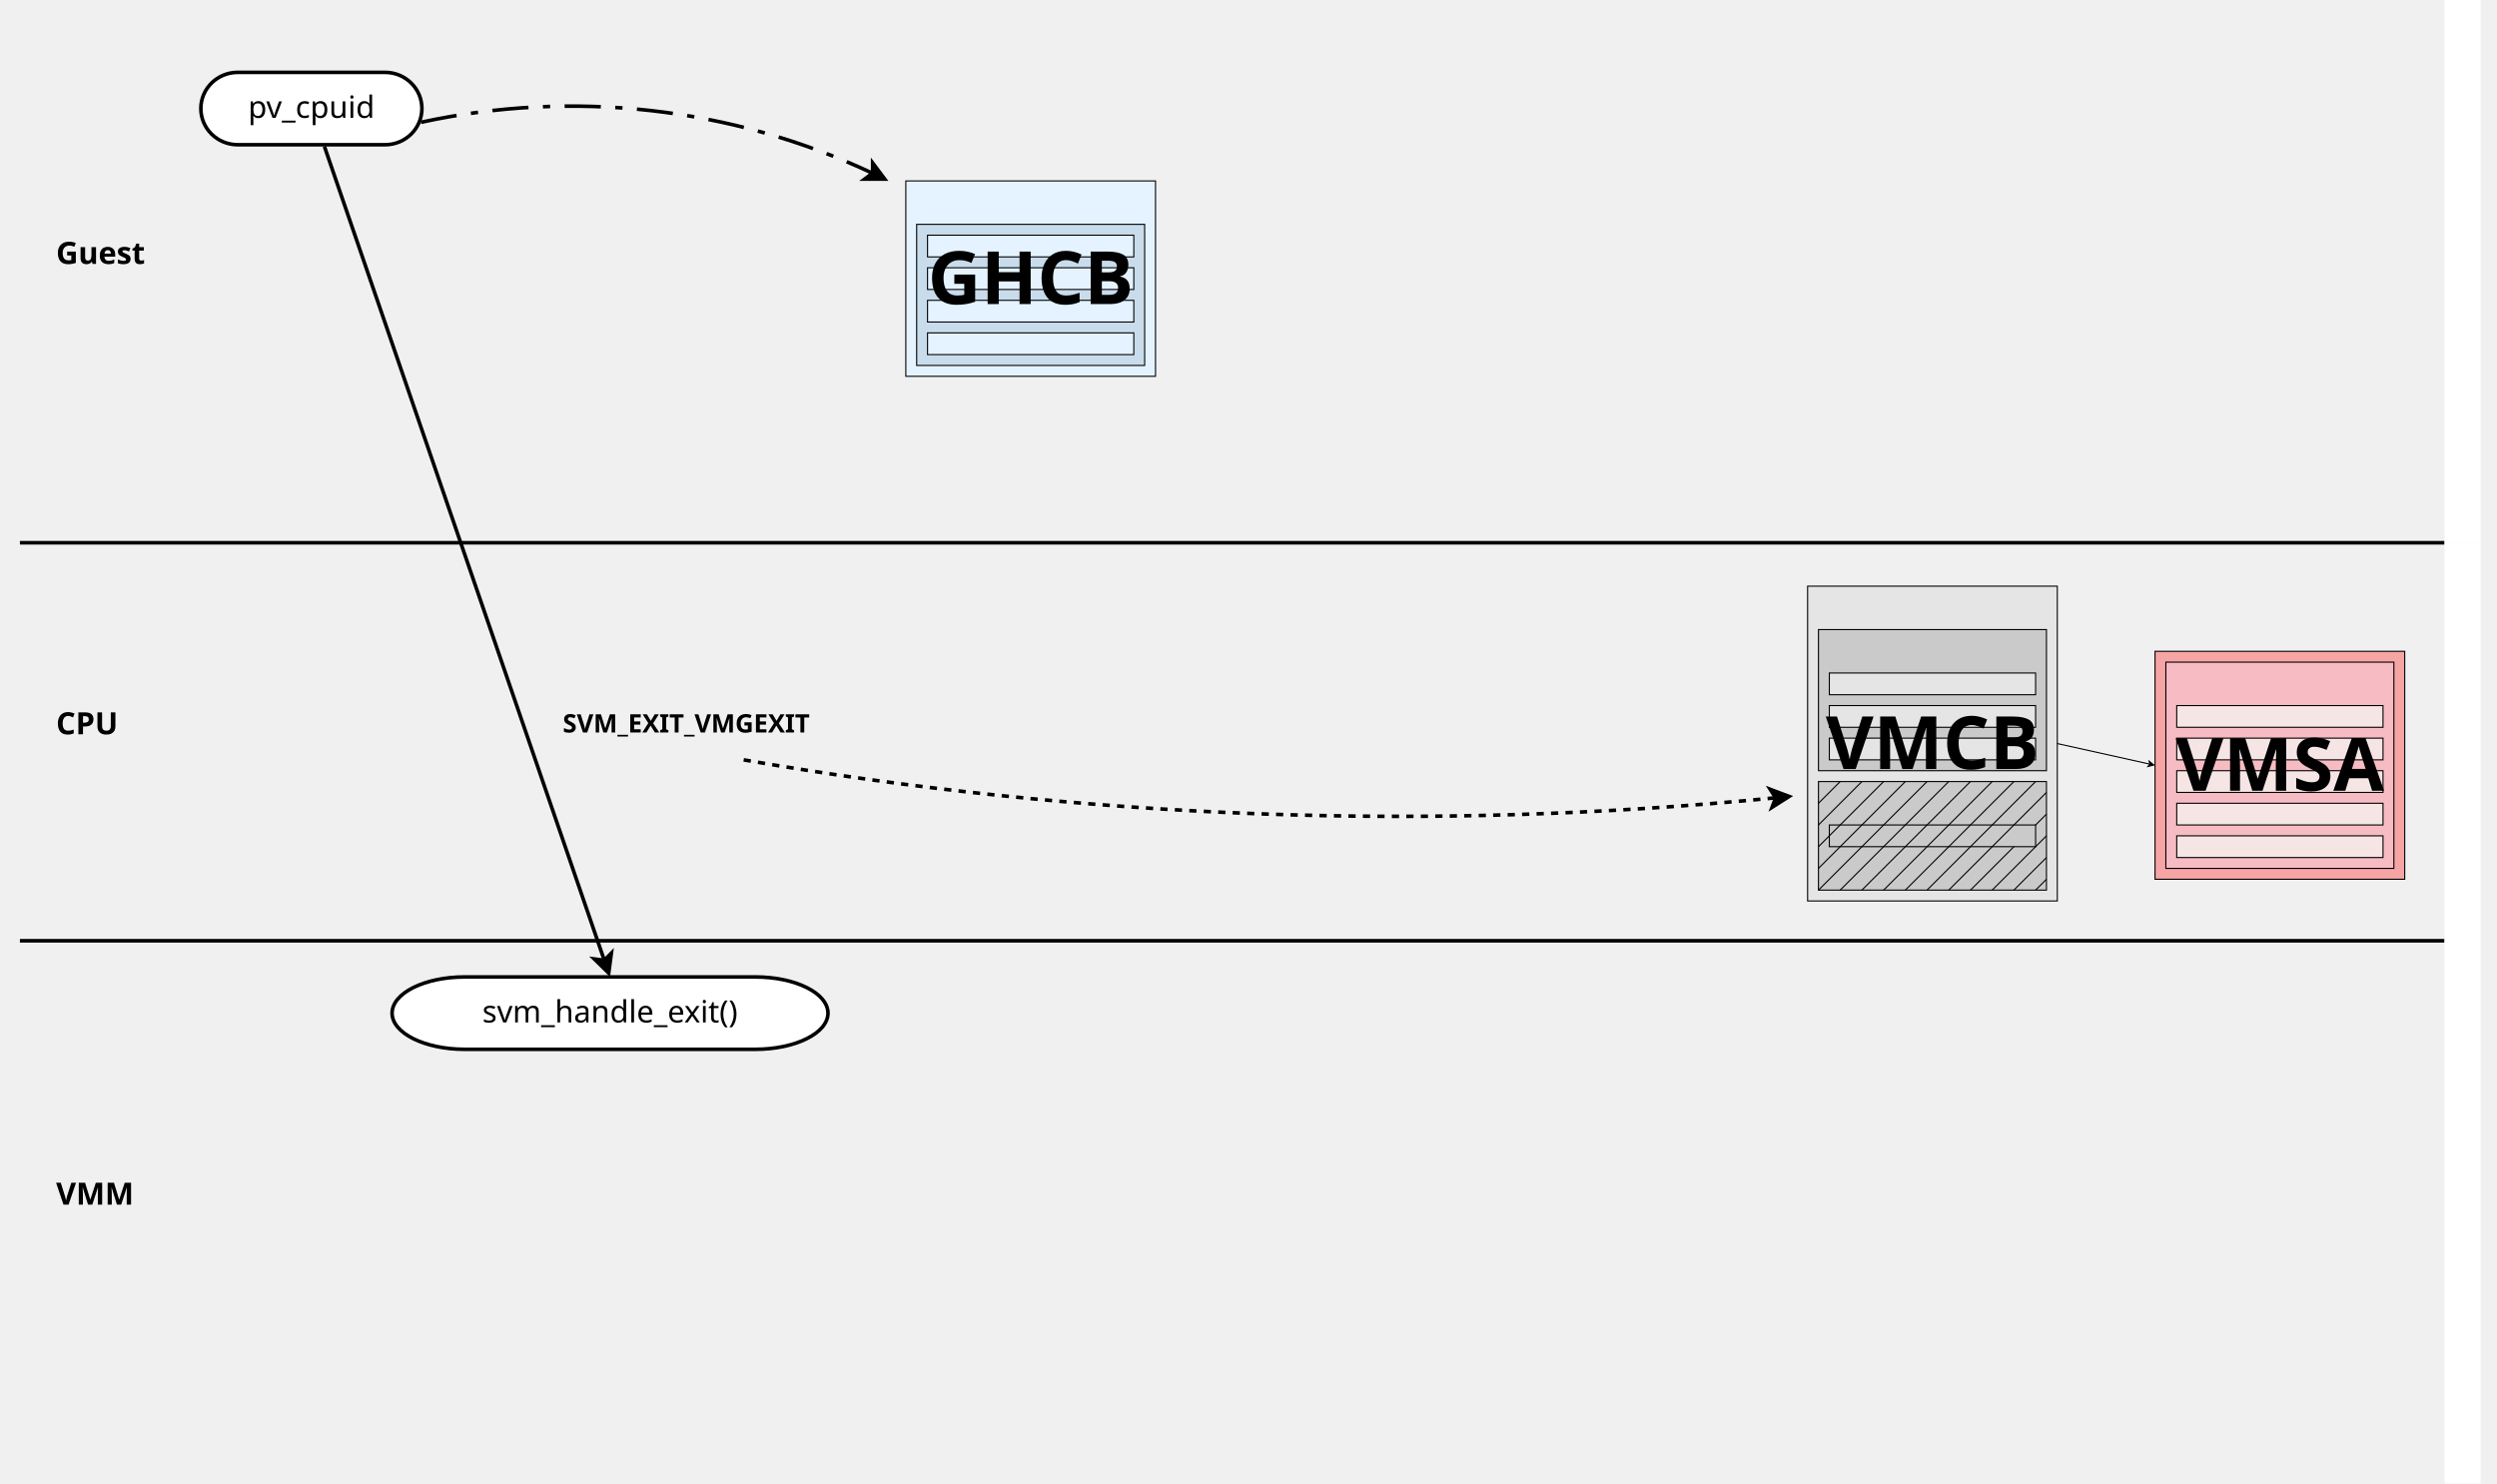
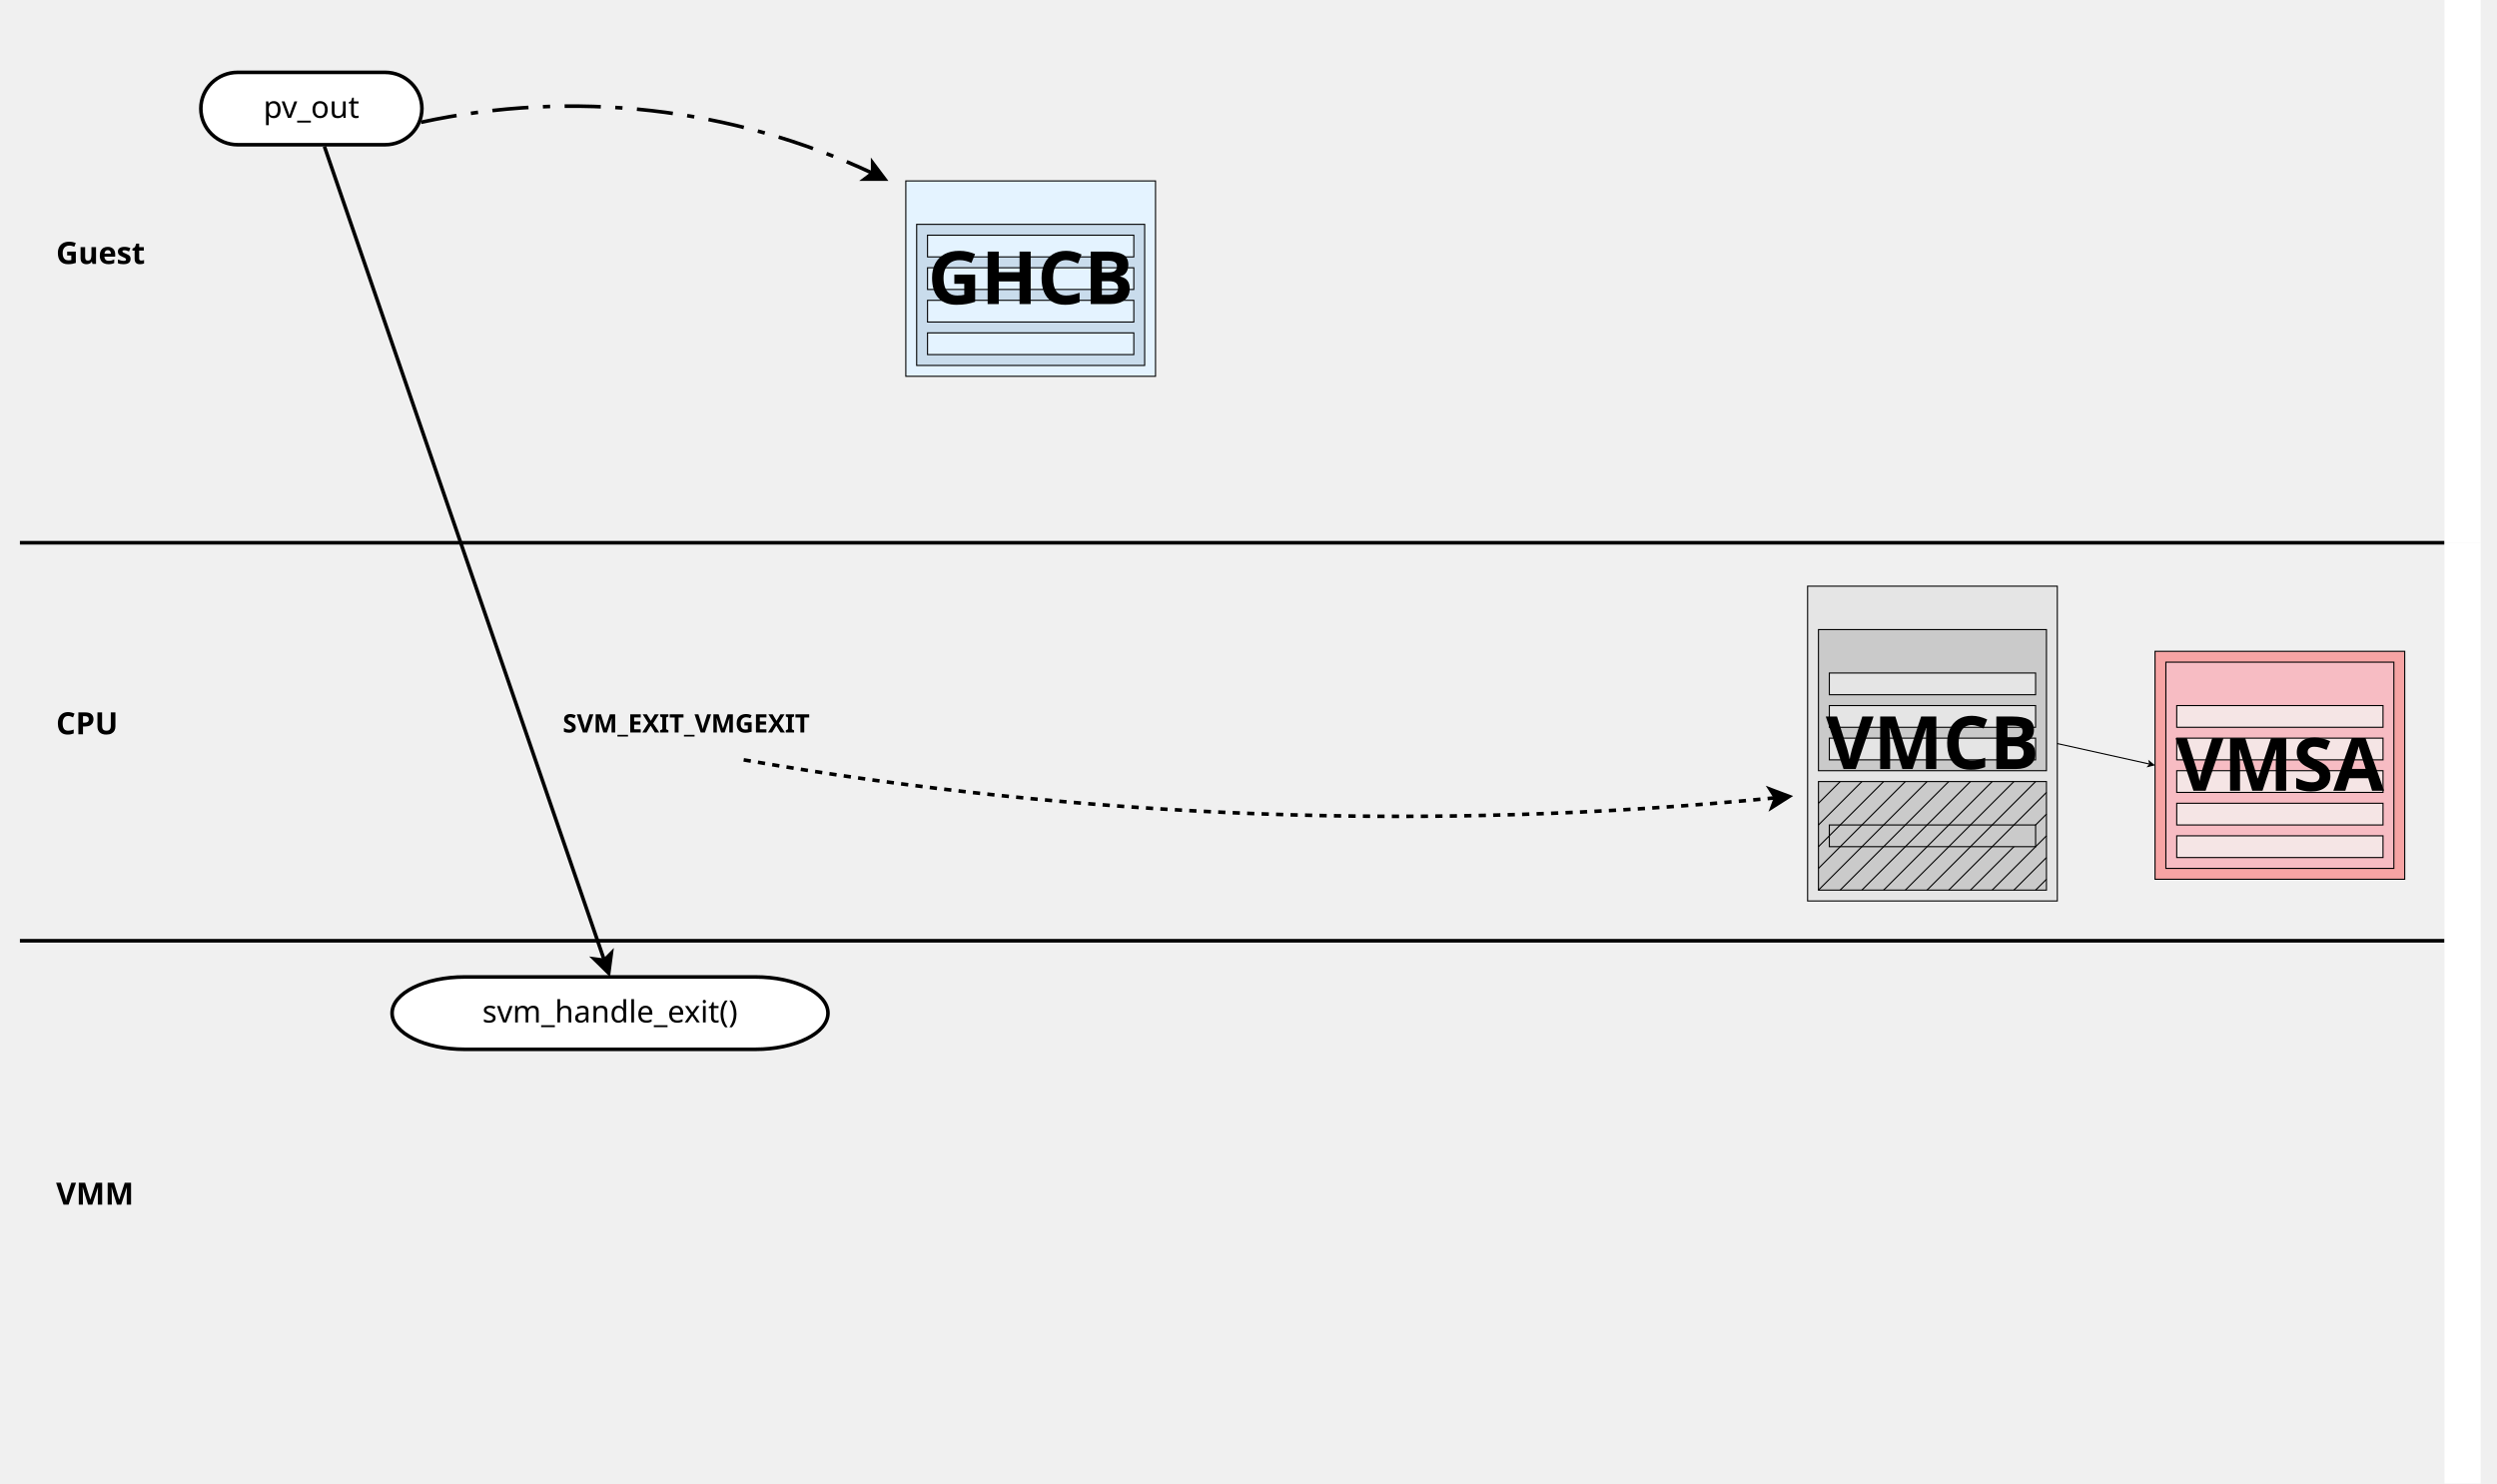
<svg xmlns="http://www.w3.org/2000/svg" width="69cm" height="41cm" viewBox="-2 0 1362 820">
  <defs />
  <g id="Background">
    <text font-size="16.933" style="fill: #000000; fill-opacity: 1; stroke: none;text-anchor:start;font-family:sans-serif;font-style:normal;font-weight:700" x="20" y="405.862">
      <tspan x="20" y="405.862">CPU</tspan>
    </text>
    <text font-size="16.933" style="fill: #000000; fill-opacity: 1; stroke: none;text-anchor:start;font-family:sans-serif;font-style:normal;font-weight:700" x="20" y="665.862">
      <tspan x="20" y="665.862">VMM</tspan>
    </text>
    <text font-size="16.933" style="fill: #000000; fill-opacity: 1; stroke: none;text-anchor:start;font-family:sans-serif;font-style:normal;font-weight:700" x="20" y="145.862">
      <tspan x="20" y="145.862">Guest</tspan>
    </text>
    <g>
      <path style="fill: #ffffff; fill-opacity: 1; stroke-opacity: 1; stroke-width: 2; stroke: #000000" fill-rule="evenodd" d="M 120.362 40 L 201.813,40 C 213.058,40 222.175,48.954 222.175,60 C 222.175,71.046 213.058,80 201.813,80 L 120.362,80 C 109.117,80 100,71.046 100,60 C 100,48.954 109.117,40 120.362,40z" />
      <text font-size="16.933" style="fill: #000000; fill-opacity: 1; stroke: none;text-anchor:middle;font-family:sans-serif;font-style:normal;font-weight:normal" x="161.088" y="65.135">
-         <tspan x="161.088" y="65.135">pv_cpuid</tspan>
+         <tspan x="161.088" y="65.135">pv_out</tspan>
      </text>
    </g>
    <g>
      <path style="fill: #ffffff; fill-opacity: 1; stroke-opacity: 1; stroke-width: 2; stroke: #000000" fill-rule="evenodd" d="M 245.838 540 L 406.438,540 C 428.612,540 446.588,548.954 446.588,560 C 446.588,571.046 428.612,580 406.438,580 L 245.838,580 C 223.664,580 205.688,571.046 205.688,560 C 205.688,548.954 223.664,540 245.838,540z" />
      <text font-size="16.933" style="fill: #000000; fill-opacity: 1; stroke: none;text-anchor:middle;font-family:sans-serif;font-style:normal;font-weight:normal" x="326.138" y="565.135">
        <tspan x="326.138" y="565.135">svm_handle_exit()</tspan>
      </text>
    </g>
    <line style="fill: none; stroke-opacity: 1; stroke-width: 2; stroke: #000000" x1="0" y1="520" x2="1340" y2="520" />
    <line style="fill: none; stroke-opacity: 1; stroke-width: 2; stroke: #000000" x1="0" y1="300" x2="1340" y2="300" />
    <g>
      <line style="fill: none; stroke-opacity: 1; stroke-width: 2; stroke: #000000" x1="168.305" y1="80.991" x2="322.972" y2="530.793" />
      <polygon style="fill: #000000; fill-opacity: 1; stroke-opacity: 1; stroke-width: 2; stroke: #000000" fill-rule="evenodd" points="325.411,537.885 317.431,530.055 322.972,530.793 326.887,526.803 " />
    </g>
    <text font-size="14.111" style="fill: #000000; fill-opacity: 1; stroke: none;text-anchor:start;font-family:sans-serif;font-style:normal;font-weight:700" x="300" y="404.885">
      <tspan x="300" y="404.885">SVM_EXIT_VMGEXIT</tspan>
    </text>
    <g transform="matrix(0.3,0,0,0.3,321.612,-452)">
      <rect style="fill: #e4f3ff; fill-opacity: 1; stroke-opacity: 1; stroke-width: 2; stroke: #000000" x="560" y="1840" width="460" height="360" rx="0" ry="0" />
      <text font-size="12.8" style="fill: #000000; fill-opacity: 1; stroke: none;text-anchor:middle;font-family:sans-serif;font-style:normal;font-weight:normal" x="790" y="2023.88">
        <tspan x="790" y="2023.88" />
      </text>
      <g>
        <rect style="fill: #c9dcec; fill-opacity: 1; stroke-opacity: 1; stroke-width: 2; stroke: #000000" x="580" y="1920" width="420" height="260" rx="0" ry="0" />
        <text font-size="12.8" style="fill: #000000; fill-opacity: 1; stroke: none;text-anchor:middle;font-family:sans-serif;font-style:normal;font-weight:normal" x="790" y="2053.88">
          <tspan x="790" y="2053.88" />
        </text>
      </g>
      <rect style="fill: #e4f3ff; fill-opacity: 1; stroke-opacity: 1; stroke-width: 2; stroke: #000000" x="600" y="1940" width="380" height="40" rx="0" ry="0" />
      <rect style="fill: #e4f3ff; fill-opacity: 1; stroke-opacity: 1; stroke-width: 2; stroke: #000000" x="600" y="2000" width="380" height="40" rx="0" ry="0" />
      <rect style="fill: #e4f3ff; fill-opacity: 1; stroke-opacity: 1; stroke-width: 2; stroke: #000000" x="600" y="2120" width="380" height="40" rx="0" ry="0" />
      <rect style="fill: #e4f3ff; fill-opacity: 1; stroke-opacity: 1; stroke-width: 2; stroke: #000000" x="600" y="2060" width="380" height="40" rx="0" ry="0" />
      <text font-size="135.467" style="fill: #000000; fill-opacity: 1; stroke: none;text-anchor:middle;font-family:sans-serif;font-style:normal;font-weight:700" x="790" y="2066.9">
        <tspan x="790" y="2066.9">GHCB</tspan>
      </text>
    </g>
    <g transform="matrix(0.3,0,0,0.3,664,324)">
      <g>
        <rect style="fill: #f7a4a4; fill-opacity: 1; stroke-opacity: 1; stroke-width: 2; stroke: #000000" x="1720" y="120" width="460" height="420" rx="0" ry="0" />
        <text font-size="12.8" style="fill: #000000; fill-opacity: 1; stroke: none;text-anchor:middle;font-family:sans-serif;font-style:normal;font-weight:normal" x="1950" y="333.881">
          <tspan x="1950" y="333.881" />
        </text>
      </g>
      <g>
        <rect style="fill: #f7bcc3; fill-opacity: 1; stroke-opacity: 1; stroke-width: 2; stroke: #000000" x="1740" y="140" width="420" height="380" rx="0" ry="0" />
        <text font-size="12.8" style="fill: #000000; fill-opacity: 1; stroke: none;text-anchor:middle;font-family:sans-serif;font-style:normal;font-weight:normal" x="1950" y="333.881">
          <tspan x="1950" y="333.881" />
        </text>
      </g>
      <rect style="fill: #f7bcc3; fill-opacity: 1; stroke-opacity: 1; stroke-width: 2; stroke: #f7bcc3" x="1760" y="160" width="380" height="40" rx="0" ry="0" />
      <rect style="fill: #f5e5e5; fill-opacity: 1; stroke-opacity: 1; stroke-width: 2; stroke: #000000" x="1760" y="460" width="380" height="40" rx="0" ry="0" />
      <rect style="fill: #f5e5e5; fill-opacity: 1; stroke-opacity: 1; stroke-width: 2; stroke: #000000" x="1760" y="400" width="380" height="40" rx="0" ry="0" />
      <rect style="fill: #f5e5e5; fill-opacity: 1; stroke-opacity: 1; stroke-width: 2; stroke: #000000" x="1760" y="340" width="380" height="40" rx="0" ry="0" />
      <rect style="fill: #f5e5e5; fill-opacity: 1; stroke-opacity: 1; stroke-width: 2; stroke: #000000" x="1760" y="280" width="380" height="40" rx="0" ry="0" />
      <rect style="fill: #f5e5e5; fill-opacity: 1; stroke-opacity: 1; stroke-width: 2; stroke: #000000" x="1760" y="220" width="380" height="40" rx="0" ry="0" />
      <text font-size="135.467" style="fill: #000000; fill-opacity: 1; stroke: none;text-anchor:middle;font-family:sans-serif;font-style:normal;font-weight:700" x="1950" y="376.897">
        <tspan x="1950" y="376.897">VMSA</tspan>
      </text>
      <g>
        <rect style="fill: #e5e5e5; fill-opacity: 1; stroke-opacity: 1; stroke-width: 2; stroke: #000000" x="1080" y="0" width="460" height="580" rx="0" ry="0" />
        <text font-size="12.8" style="fill: #000000; fill-opacity: 1; stroke: none;text-anchor:middle;font-family:sans-serif;font-style:normal;font-weight:normal" x="1310" y="293.881">
          <tspan x="1310" y="293.881" />
        </text>
      </g>
      <g>
        <g>
          <rect style="fill: #cacaca; fill-opacity: 1; stroke-opacity: 1; stroke-width: 2; stroke: #000000" x="1100" y="360" width="420" height="200" rx="0" ry="0" />
          <text font-size="12.8" style="fill: #000000; fill-opacity: 1; stroke: none;text-anchor:middle;font-family:sans-serif;font-style:normal;font-weight:normal" x="1310" y="463.881">
            <tspan x="1310" y="463.881" />
          </text>
        </g>
        <line style="fill: none; stroke-opacity: 1; stroke-width: 2; stroke: #000000" x1="1380" y1="560" x2="1520" y2="420" />
        <g>
          <rect style="fill: #cacaca; fill-opacity: 1; stroke-opacity: 1; stroke-width: 2; stroke: #000000" x="1100" y="80" width="420" height="260" rx="0" ry="0" />
          <text font-size="12.8" style="fill: #000000; fill-opacity: 1; stroke: none;text-anchor:middle;font-family:sans-serif;font-style:normal;font-weight:normal" x="1310" y="213.881">
            <tspan x="1310" y="213.881" />
          </text>
          <rect style="fill: #e5e5e5; fill-opacity: 1; stroke-opacity: 1; stroke-width: 2; stroke: #000000" x="1120" y="280" width="380" height="40" rx="0" ry="0" />
          <rect style="fill: #e5e5e5; fill-opacity: 1; stroke-opacity: 1; stroke-width: 2; stroke: #000000" x="1120" y="220" width="380" height="40" rx="0" ry="0" />
          <rect style="fill: #e5e5e5; fill-opacity: 1; stroke-opacity: 1; stroke-width: 2; stroke: #000000" x="1120" y="160" width="380" height="40" rx="0" ry="0" />
          <rect style="fill: #cacaca; fill-opacity: 1; stroke-opacity: 1; stroke-width: 2.35099e-37; stroke: #cacaca" x="1120" y="100" width="380" height="40" rx="0" ry="0" />
          <rect style="fill: #cacaca; fill-opacity: 1; stroke-opacity: 1; stroke-width: 2; stroke: #000000" x="1120" y="440" width="380" height="40" rx="0" ry="0" />
          <line style="fill: none; stroke-opacity: 1; stroke-width: 2; stroke: #000000" x1="1100" y1="400" x2="1140" y2="360" />
          <line style="fill: none; stroke-opacity: 1; stroke-width: 2; stroke: #000000" x1="1100" y1="440" x2="1180" y2="360" />
          <line style="fill: none; stroke-opacity: 1; stroke-width: 2; stroke: #000000" x1="1180" y1="560" x2="1380" y2="360" />
          <line style="fill: none; stroke-opacity: 1; stroke-width: 2; stroke: #000000" x1="1100" y1="520" x2="1260" y2="360" />
          <line style="fill: none; stroke-opacity: 1; stroke-width: 2; stroke: #000000" x1="1100" y1="560" x2="1300" y2="360" />
          <line style="fill: none; stroke-opacity: 1; stroke-width: 2; stroke: #000000" x1="1100" y1="480" x2="1220" y2="360" />
          <line style="fill: none; stroke-opacity: 1; stroke-width: 2; stroke: #000000" x1="1140" y1="560" x2="1340" y2="360" />
          <line style="fill: none; stroke-opacity: 1; stroke-width: 2; stroke: #000000" x1="1500" y1="560" x2="1520" y2="540" />
          <line style="fill: none; stroke-opacity: 1; stroke-width: 2; stroke: #000000" x1="1460" y1="560" x2="1520" y2="500" />
          <line style="fill: none; stroke-opacity: 1; stroke-width: 2; stroke: #000000" x1="1220" y1="560" x2="1420" y2="360" />
          <line style="fill: none; stroke-opacity: 1; stroke-width: 2; stroke: #000000" x1="1260" y1="560" x2="1460" y2="360" />
          <line style="fill: none; stroke-opacity: 1; stroke-width: 2; stroke: #000000" x1="1300" y1="560" x2="1500" y2="360" />
          <line style="fill: none; stroke-opacity: 1; stroke-width: 2; stroke: #000000" x1="1340" y1="560" x2="1520" y2="380" />
          <line style="fill: none; stroke-opacity: 1; stroke-width: 2; stroke: #000000" x1="1420" y1="560" x2="1520" y2="460" />
        </g>
        <text font-size="135.467" style="fill: #000000; fill-opacity: 1; stroke: none;text-anchor:middle;font-family:sans-serif;font-style:normal;font-weight:700" x="1310" y="336.897">
          <tspan x="1310" y="336.897">VMCB</tspan>
        </text>
      </g>
      <line style="fill: none; stroke-opacity: 1; stroke-width: 2; stroke: #000000" x1="1540" y1="290" x2="1710.5" y2="327.888" />
      <polygon style="fill: #000000; fill-opacity: 1; stroke-opacity: 1; stroke-width: 2; stroke: #000000" fill-rule="evenodd" points="1717.82,329.515 1706.97,332.227 1710.5,327.888 1709.14,322.465 " />
    </g>
    <rect style="fill: #ffffff; fill-opacity: 1; stroke-opacity: 1; stroke-width: 0.02; stroke: #000000" x="1340" y="520" width="20" height="300" rx="0" ry="0" />
    <rect style="fill: #ffffff; fill-opacity: 1; stroke-opacity: 1; stroke-width: 0.02; stroke: #000000" x="1340" y="0" width="20" height="300" rx="0" ry="0" />
    <rect style="fill: #ffffff; fill-opacity: 1; stroke-opacity: 1; stroke-width: 0.02; stroke: #000000" x="1340" y="300" width="20" height="220" rx="0" ry="0" />
    <line style="fill: none; stroke-opacity: 1; stroke-width: 0.02; stroke: #000000" x1="1340" y1="820" x2="0" y2="820" />
    <g>
      <path style="fill: none; stroke-opacity: 1; stroke-width: 2; stroke-dasharray: 4; stroke: #000000" d="M 400,420 A 2115,2115 0 0 0 970.313,440.98" />
      <polygon style="fill: #000000; fill-opacity: 1; stroke-opacity: 1; stroke-width: 2; stroke: #000000" fill-rule="evenodd" points="977.776,440.23 968.344,446.233 970.316,441.003 967.314,436.287 " />
    </g>
    <g>
      <path style="fill: none; stroke-opacity: 1; stroke-width: 2; stroke-dasharray: 20 8 4 8; stroke: #000000" d="M 221.68,67.597 A 391.666,391.666 0 0 1 471.24,95.756" />
      <polygon style="fill: #000000; fill-opacity: 1; stroke-opacity: 1; stroke-width: 2; stroke: #000000" fill-rule="evenodd" points="478,99 466.82,99.001 471.292,95.646 471.291,90.056 " />
    </g>
  </g>
</svg>
